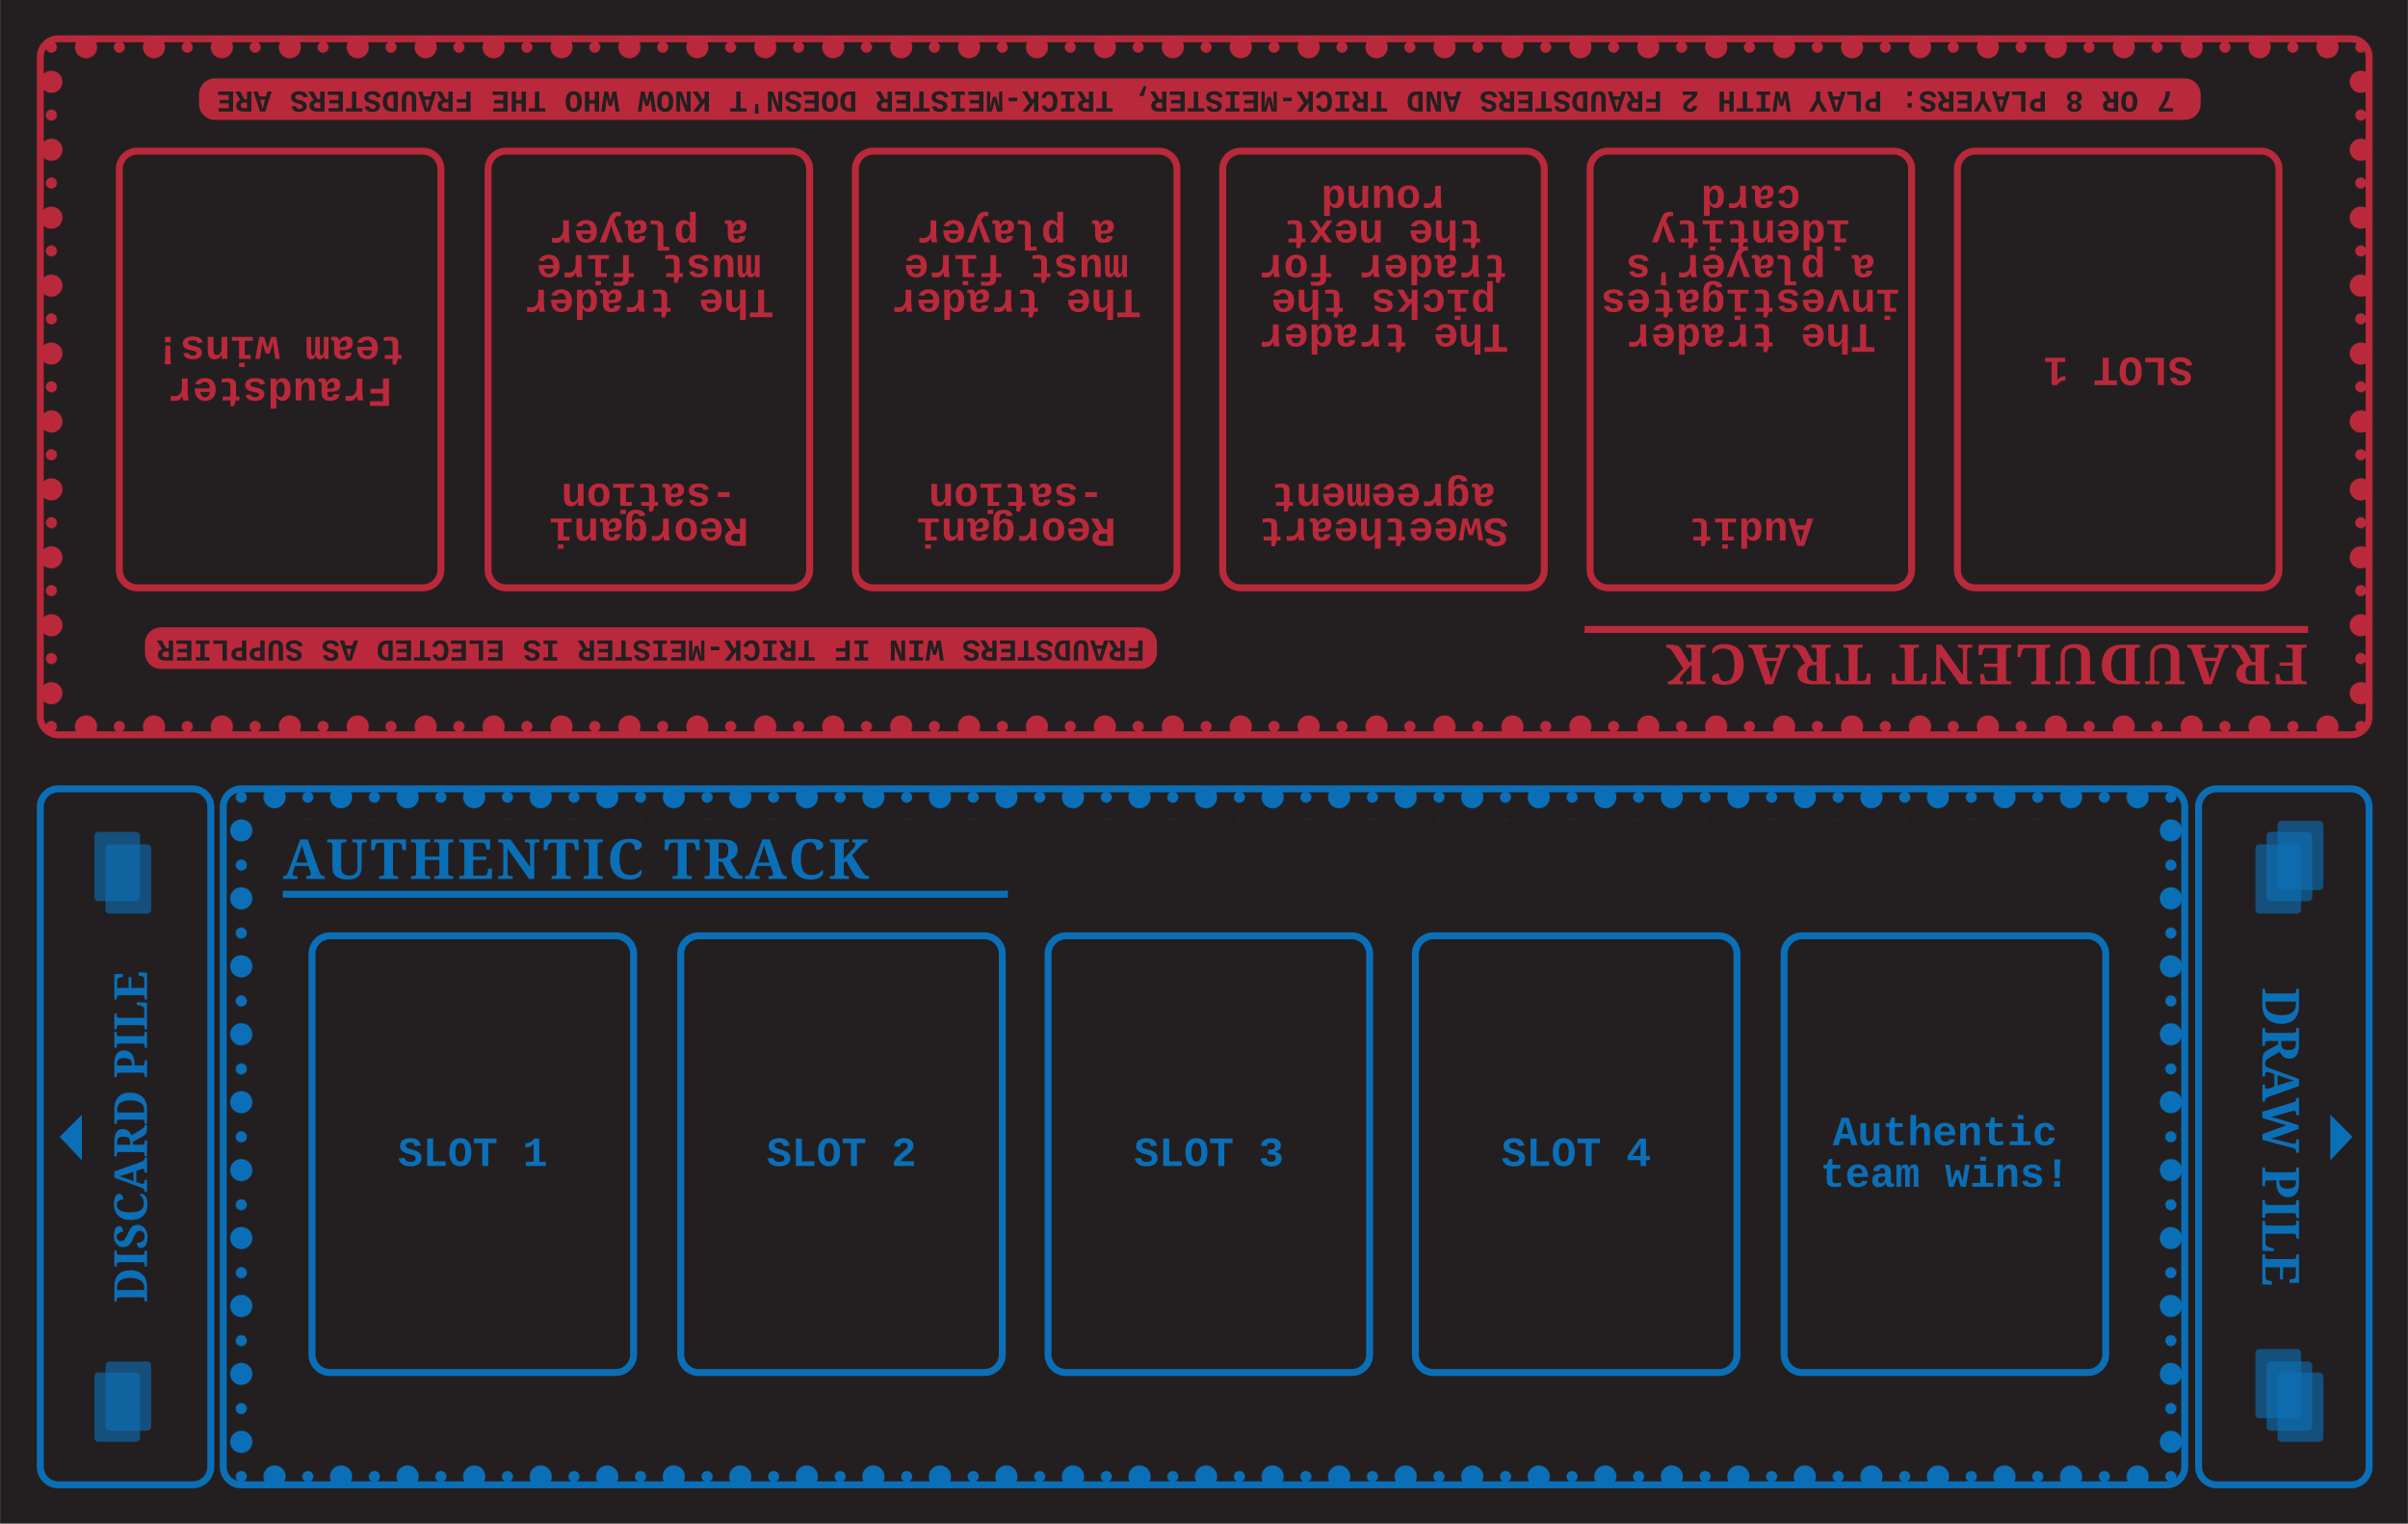
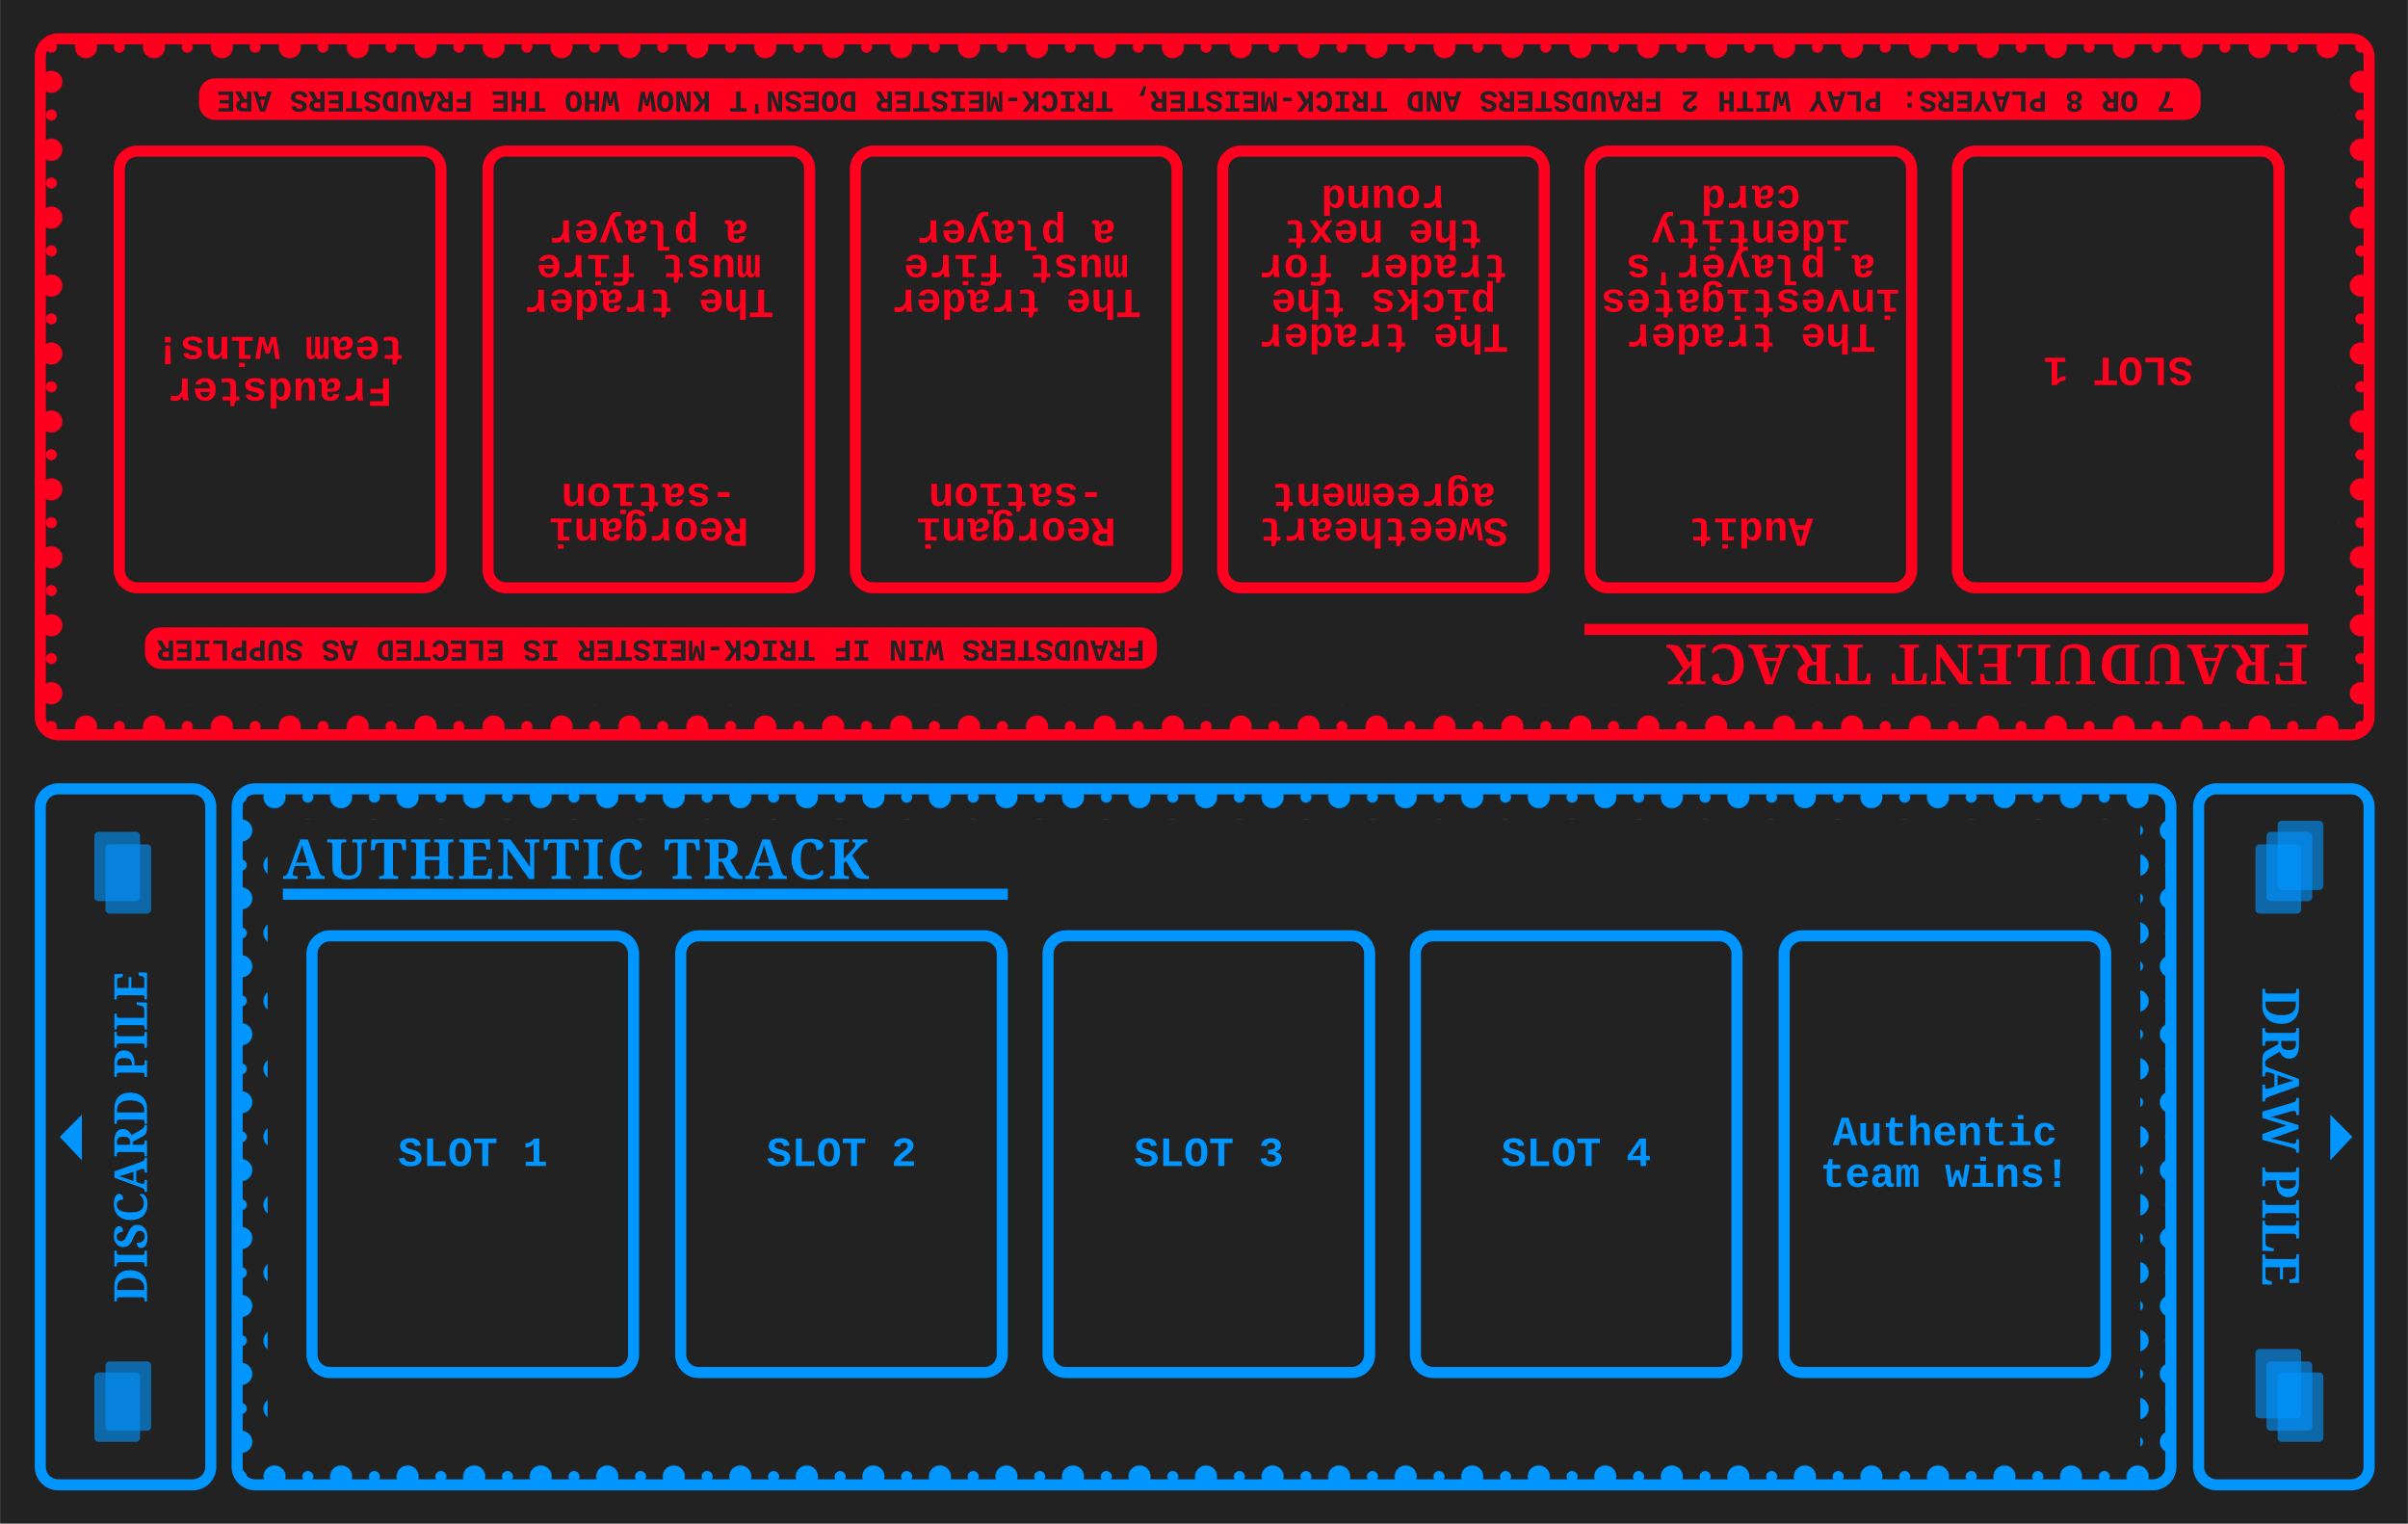
<svg xmlns="http://www.w3.org/2000/svg" width="490mm" height="310mm" viewBox="0 0 1737 1099">
  <defs>
    <pattern id="border-pattern-fraud" x="0" y="0" width="49" height="49" patternUnits="userSpaceOnUse">
-       <circle cx="16" cy="16" r="4" fill="#ba293b" opacity="1" />
-       <circle cx="40" cy="40" r="4" fill="#ba293b" opacity="1" />
-       <circle cx="40" cy="16" r="8" fill="#ba293b" opacity="1" />
-       <circle cx="16" cy="40" r="8" fill="#ba293b" opacity="1" />
+       <circle cx="16" cy="16" r="4" fill="#ff001e" opacity="1" />
+       <circle cx="40" cy="40" r="4" fill="#ff001e" opacity="1" />
+       <circle cx="40" cy="16" r="8" fill="#ff001e" opacity="1" />
+       <circle cx="16" cy="40" r="8" fill="#ff001e" opacity="1" />
    </pattern>
    <pattern id="border-pattern-auth" x="0" y="0" width="48" height="49" patternUnits="userSpaceOnUse">
-       <circle cx="12" cy="16" r="4" fill="#0b6fb7" opacity="1" />
-       <circle cx="36" cy="40" r="4" fill="#0b6fb7" opacity="1" />
-       <circle cx="36" cy="16" r="8" fill="#0b6fb7" opacity="1" />
-       <circle cx="12" cy="40" r="8" fill="#0b6fb7" opacity="1" />
+       <circle cx="12" cy="16" r="4" fill="#0095ff" opacity="1" />
+       <circle cx="36" cy="40" r="4" fill="#0095ff" opacity="1" />
+       <circle cx="36" cy="16" r="8" fill="#0095ff" opacity="1" />
+       <circle cx="12" cy="40" r="8" fill="#0095ff" opacity="1" />
    </pattern>
  </defs>
-   <rect x="0" y="0" width="1737" height="1099" fill="#231f20" />
+   <rect x="0" y="0" width="1737" height="1099" fill="#222222" />
  <g transform="translate(1737, 540) rotate(180)">
    <g transform="translate(18, 0)">
-       <rect x="10" y="10" width="1680" height="502" rx="13" fill="none" stroke="#ba293b" stroke-width="5" opacity="1" />
+       <rect x="10" y="10" width="1680" height="502" rx="13" fill="none" stroke="#ff001e" stroke-width="8" opacity="1" />
      <rect x="20" y="20" width="1660" height="482" rx="3" fill="none" stroke="url(#border-pattern-fraud)" stroke-width="24" opacity="1" />
-       <text x="54" y="75" font-family="Georgia, serif" font-size="40" font-weight="bold" fill="#ba293b" letter-spacing="2">FRAUDULENT TRACK</text>
-       <line x1="54" y1="86" x2="576" y2="86" stroke="#ba293b" stroke-width="5" opacity="1" />
-       <rect x="893" y="66" width="713" height="13" rx="3" fill="none" stroke="#ba293b" stroke-width="17" opacity="1" />
-       <text x="893" y="78" font-family="Courier New, monospace" font-size="22" font-weight="bold" fill="#231f20" opacity="1">FRAUDSTERS WIN IF TRICK-MEISTER IS ELECTED AS SUPPLIER</text>
+       <text x="54" y="75" font-family="Georgia, serif" font-size="40" font-weight="bold" fill="#ff001e" letter-spacing="2">FRAUDULENT TRACK</text>
+       <line x1="54" y1="86" x2="576" y2="86" stroke="#ff001e" stroke-width="8" opacity="1" />
+       <rect x="893" y="66" width="713" height="13" rx="3" fill="none" stroke="#ff001e" stroke-width="17" opacity="1" />
+       <text x="893" y="78" font-family="Courier New, monospace" font-size="22" font-weight="bold" fill="#222222" opacity="1">FRAUDSTERS WIN IF TRICK-MEISTER IS ELECTED AS SUPPLIER</text>
      <g transform="translate(75, 116)">
-         <rect x="0" y="0" width="232" height="315" rx="13" fill="none" stroke="#ba293b" stroke-width="5" opacity="1" />
-         <text x="116" y="166" font-family="Courier New, monospace" font-size="30" font-weight="bold" fill="#ba293b" text-anchor="middle" opacity="1">SLOT 1</text>
+         <rect x="0" y="0" width="232" height="315" rx="13" fill="none" stroke="#ff001e" stroke-width="8" opacity="1" />
+         <text x="116" y="166" font-family="Courier New, monospace" font-size="30" font-weight="bold" fill="#ff001e" text-anchor="middle" opacity="1">SLOT 1</text>
      </g>
      <g transform="translate(340, 116)">
-         <rect x="0" y="0" width="232" height="315" rx="13" fill="none" stroke="#ba293b" stroke-width="5" opacity="1" />
-         <text x="116" y="50" font-family="Courier New, monospace" font-size="30" font-weight="bold" fill="#ba293b" text-anchor="middle" opacity="1">Audit</text>
-         <text x="116" y="190" font-family="Courier New, monospace" font-size="30" font-weight="bold" fill="#ba293b" text-anchor="middle" opacity="1">The trader</text>
-         <text x="116" y="215" font-family="Courier New, monospace" font-size="30" font-weight="bold" fill="#ba293b" text-anchor="middle" opacity="1">investigates</text>
-         <text x="116" y="240" font-family="Courier New, monospace" font-size="30" font-weight="bold" fill="#ba293b" text-anchor="middle" opacity="1">a player's</text>
-         <text x="116" y="265" font-family="Courier New, monospace" font-size="30" font-weight="bold" fill="#ba293b" text-anchor="middle" opacity="1">identity</text>
-         <text x="116" y="290" font-family="Courier New, monospace" font-size="30" font-weight="bold" fill="#ba293b" text-anchor="middle" opacity="1">card</text>
+         <rect x="0" y="0" width="232" height="315" rx="13" fill="none" stroke="#ff001e" stroke-width="8" opacity="1" />
+         <text x="116" y="50" font-family="Courier New, monospace" font-size="30" font-weight="bold" fill="#ff001e" text-anchor="middle" opacity="1">Audit</text>
+         <text x="116" y="190" font-family="Courier New, monospace" font-size="30" font-weight="bold" fill="#ff001e" text-anchor="middle" opacity="1">The trader</text>
+         <text x="116" y="215" font-family="Courier New, monospace" font-size="30" font-weight="bold" fill="#ff001e" text-anchor="middle" opacity="1">investigates</text>
+         <text x="116" y="240" font-family="Courier New, monospace" font-size="30" font-weight="bold" fill="#ff001e" text-anchor="middle" opacity="1">a player's</text>
+         <text x="116" y="265" font-family="Courier New, monospace" font-size="30" font-weight="bold" fill="#ff001e" text-anchor="middle" opacity="1">identity</text>
+         <text x="116" y="290" font-family="Courier New, monospace" font-size="30" font-weight="bold" fill="#ff001e" text-anchor="middle" opacity="1">card</text>
      </g>
      <g transform="translate(605, 116)">
-         <rect x="0" y="0" width="232" height="315" rx="13" fill="none" stroke="#ba293b" stroke-width="5" opacity="1" />
-         <text x="116" y="50" font-family="Courier New, monospace" font-size="30" font-weight="bold" fill="#ba293b" text-anchor="middle" opacity="1">Sweetheart</text>
-         <text x="116" y="75" font-family="Courier New, monospace" font-size="30" font-weight="bold" fill="#ba293b" text-anchor="middle" opacity="1">agreement</text>
-         <text x="116" y="190" font-family="Courier New, monospace" font-size="30" font-weight="bold" fill="#ba293b" text-anchor="middle" opacity="1">The trader</text>
-         <text x="116" y="215" font-family="Courier New, monospace" font-size="30" font-weight="bold" fill="#ba293b" text-anchor="middle" opacity="1">picks the</text>
-         <text x="116" y="240" font-family="Courier New, monospace" font-size="30" font-weight="bold" fill="#ba293b" text-anchor="middle" opacity="1">trader for </text>
-         <text x="116" y="265" font-family="Courier New, monospace" font-size="30" font-weight="bold" fill="#ba293b" text-anchor="middle" opacity="1">the next</text>
-         <text x="116" y="290" font-family="Courier New, monospace" font-size="30" font-weight="bold" fill="#ba293b" text-anchor="middle" opacity="1">round</text>
+         <rect x="0" y="0" width="232" height="315" rx="13" fill="none" stroke="#ff001e" stroke-width="8" opacity="1" />
+         <text x="116" y="50" font-family="Courier New, monospace" font-size="30" font-weight="bold" fill="#ff001e" text-anchor="middle" opacity="1">Sweetheart</text>
+         <text x="116" y="75" font-family="Courier New, monospace" font-size="30" font-weight="bold" fill="#ff001e" text-anchor="middle" opacity="1">agreement</text>
+         <text x="116" y="190" font-family="Courier New, monospace" font-size="30" font-weight="bold" fill="#ff001e" text-anchor="middle" opacity="1">The trader</text>
+         <text x="116" y="215" font-family="Courier New, monospace" font-size="30" font-weight="bold" fill="#ff001e" text-anchor="middle" opacity="1">picks the</text>
+         <text x="116" y="240" font-family="Courier New, monospace" font-size="30" font-weight="bold" fill="#ff001e" text-anchor="middle" opacity="1">trader for </text>
+         <text x="116" y="265" font-family="Courier New, monospace" font-size="30" font-weight="bold" fill="#ff001e" text-anchor="middle" opacity="1">the next</text>
+         <text x="116" y="290" font-family="Courier New, monospace" font-size="30" font-weight="bold" fill="#ff001e" text-anchor="middle" opacity="1">round</text>
      </g>
      <g transform="translate(870, 116)">
-         <rect x="0" y="0" width="232" height="315" rx="13" fill="none" stroke="#ba293b" stroke-width="5" opacity="1" />
-         <text x="116" y="50" font-family="Courier New, monospace" font-size="30" font-weight="bold" fill="#ba293b" text-anchor="middle" opacity="1">Reorgani</text>
-         <text x="116" y="75" font-family="Courier New, monospace" font-size="30" font-weight="bold" fill="#ba293b" text-anchor="middle" opacity="1">-sation</text>
-         <text x="116" y="215" font-family="Courier New, monospace" font-size="30" font-weight="bold" fill="#ba293b" text-anchor="middle" opacity="1">The trader</text>
-         <text x="116" y="240" font-family="Courier New, monospace" font-size="30" font-weight="bold" fill="#ba293b" text-anchor="middle" opacity="1">must fire</text>
-         <text x="116" y="265" font-family="Courier New, monospace" font-size="30" font-weight="bold" fill="#ba293b" text-anchor="middle" opacity="1">a player</text>
+         <rect x="0" y="0" width="232" height="315" rx="13" fill="none" stroke="#ff001e" stroke-width="8" opacity="1" />
+         <text x="116" y="50" font-family="Courier New, monospace" font-size="30" font-weight="bold" fill="#ff001e" text-anchor="middle" opacity="1">Reorgani</text>
+         <text x="116" y="75" font-family="Courier New, monospace" font-size="30" font-weight="bold" fill="#ff001e" text-anchor="middle" opacity="1">-sation</text>
+         <text x="116" y="215" font-family="Courier New, monospace" font-size="30" font-weight="bold" fill="#ff001e" text-anchor="middle" opacity="1">The trader</text>
+         <text x="116" y="240" font-family="Courier New, monospace" font-size="30" font-weight="bold" fill="#ff001e" text-anchor="middle" opacity="1">must fire</text>
+         <text x="116" y="265" font-family="Courier New, monospace" font-size="30" font-weight="bold" fill="#ff001e" text-anchor="middle" opacity="1">a player</text>
      </g>
      <g transform="translate(1135, 116)">
-         <rect x="0" y="0" width="232" height="315" rx="13" fill="none" stroke="#ba293b" stroke-width="5" opacity="1" />
-         <text x="116" y="50" font-family="Courier New, monospace" font-size="30" font-weight="bold" fill="#ba293b" text-anchor="middle" opacity="1">Reorgani</text>
-         <text x="116" y="75" font-family="Courier New, monospace" font-size="30" font-weight="bold" fill="#ba293b" text-anchor="middle" opacity="1">-sation</text>
-         <text x="116" y="215" font-family="Courier New, monospace" font-size="30" font-weight="bold" fill="#ba293b" text-anchor="middle" opacity="1">The trader</text>
-         <text x="116" y="240" font-family="Courier New, monospace" font-size="30" font-weight="bold" fill="#ba293b" text-anchor="middle" opacity="1">must fire</text>
-         <text x="116" y="265" font-family="Courier New, monospace" font-size="30" font-weight="bold" fill="#ba293b" text-anchor="middle" opacity="1">a player</text>
+         <rect x="0" y="0" width="232" height="315" rx="13" fill="none" stroke="#ff001e" stroke-width="8" opacity="1" />
+         <text x="116" y="50" font-family="Courier New, monospace" font-size="30" font-weight="bold" fill="#ff001e" text-anchor="middle" opacity="1">Reorgani</text>
+         <text x="116" y="75" font-family="Courier New, monospace" font-size="30" font-weight="bold" fill="#ff001e" text-anchor="middle" opacity="1">-sation</text>
+         <text x="116" y="215" font-family="Courier New, monospace" font-size="30" font-weight="bold" fill="#ff001e" text-anchor="middle" opacity="1">The trader</text>
+         <text x="116" y="240" font-family="Courier New, monospace" font-size="30" font-weight="bold" fill="#ff001e" text-anchor="middle" opacity="1">must fire</text>
+         <text x="116" y="265" font-family="Courier New, monospace" font-size="30" font-weight="bold" fill="#ff001e" text-anchor="middle" opacity="1">a player</text>
      </g>
      <g transform="translate(1401, 116)">
-         <rect x="0" y="0" width="232" height="315" rx="13" fill="none" stroke="#ba293b" stroke-width="5" opacity="1" />
-         <text x="116" y="151" font-family="Courier New, monospace" font-size="30" font-weight="bold" fill="#ba293b" text-anchor="middle" opacity="1">Fraudster</text>
-         <text x="116" y="181" font-family="Courier New, monospace" font-size="30" font-weight="bold" fill="#ba293b" text-anchor="middle" opacity="1">team wins!</text>
+         <rect x="0" y="0" width="232" height="315" rx="13" fill="none" stroke="#ff001e" stroke-width="8" opacity="1" />
+         <text x="116" y="151" font-family="Courier New, monospace" font-size="30" font-weight="bold" fill="#ff001e" text-anchor="middle" opacity="1">Fraudster</text>
+         <text x="116" y="181" font-family="Courier New, monospace" font-size="30" font-weight="bold" fill="#ff001e" text-anchor="middle" opacity="1">team wins!</text>
      </g>
-       <rect x="140" y="462" width="1427" height="13" rx="3" fill="none" stroke="#ba293b" stroke-width="17" opacity="1" />
-       <text x="150" y="474" font-family="Courier New, monospace" font-size="22" font-weight="bold" fill="#231f20" opacity="1">7 OR 8 PLAYERS: PLAY WITH 2 FRAUDSTERS AND TRICK-MEISTER, TRICK-MEISTER DOESN'T KNOW WHO THE FRAUDSTERS ARE</text>
+       <rect x="140" y="462" width="1427" height="13" rx="3" fill="none" stroke="#ff001e" stroke-width="17" opacity="1" />
+       <text x="150" y="474" font-family="Courier New, monospace" font-size="22" font-weight="bold" fill="#222222" opacity="1">7 OR 8 PLAYERS: PLAY WITH 2 FRAUDSTERS AND TRICK-MEISTER, TRICK-MEISTER DOESN'T KNOW WHO THE FRAUDSTERS ARE</text>
    </g>
  </g>
  <g transform="translate(18, 559)">
-     <rect x="11" y="10" width="123" height="502" rx="13" fill="none" stroke="#0b6fb7" stroke-width="5" opacity="1" />
-     <text x="72" y="277" font-family="Georgia, serif" font-size="33" font-weight="bold" fill="#0b6fb7" text-anchor="middle" transform="rotate(-90 72 261)">DISCARD PILE</text>
-     <path d="M 25 261 L 41 245 L 41 278 Z" fill="#0b6fb7" opacity="1" />
-     <rect x="50" y="41" width="33" height="50" rx="3" fill="#0b6fb7" opacity="0.6" />
-     <rect x="58" y="50" width="33" height="50" rx="3" fill="#0b6fb7" opacity="0.6" />
-     <rect x="50" y="431" width="33" height="50" rx="3" fill="#0b6fb7" opacity="0.6" />
-     <rect x="58" y="423" width="33" height="50" rx="3" fill="#0b6fb7" opacity="0.6" />
-     <rect x="1568" y="10" width="123" height="502" rx="13" fill="none" stroke="#0b6fb7" stroke-width="5" opacity="1" />
-     <text x="1630" y="277" font-family="Georgia, serif" font-size="37" font-weight="bold" fill="#0b6fb7" text-anchor="middle" transform="rotate(90 1630 261)">DRAW PILE</text>
-     <path d="M 1679 261 L 1663 245 L 1663 278 Z" fill="#0b6fb7" opacity="1" />
-     <rect x="1625" y="33" width="33" height="50" rx="3" fill="#0b6fb7" opacity="0.6" />
-     <rect x="1617" y="41" width="33" height="50" rx="3" fill="#0b6fb7" opacity="0.6" />
-     <rect x="1609" y="50" width="33" height="50" rx="3" fill="#0b6fb7" opacity="0.6" />
-     <rect x="1625" y="431" width="33" height="50" rx="3" fill="#0b6fb7" opacity="0.6" />
-     <rect x="1617" y="423" width="33" height="50" rx="3" fill="#0b6fb7" opacity="0.6" />
-     <rect x="1609" y="414" width="33" height="50" rx="3" fill="#0b6fb7" opacity="0.6" />
-     <rect x="143" y="10" width="1415" height="502" rx="13" fill="none" stroke="#0b6fb7" stroke-width="5" opacity="1" />
-     <rect x="153" y="20" width="1395" height="482" rx="3" fill="none" stroke="url(#border-pattern-auth)" stroke-width="24" opacity="1" />
-     <text x="186" y="75" font-family="Georgia, serif" font-size="40" font-weight="bold" fill="#0b6fb7" letter-spacing="2">AUTHENTIC TRACK</text>
-     <line x1="186" y1="86" x2="709" y2="86" stroke="#0b6fb7" stroke-width="5" opacity="1" />
+     <rect x="11" y="10" width="123" height="502" rx="13" fill="none" stroke="#0095ff" stroke-width="8" opacity="1" />
+     <text x="72" y="277" font-family="Georgia, serif" font-size="33" font-weight="bold" fill="#0095ff" text-anchor="middle" transform="rotate(-90 72 261)">DISCARD PILE</text>
+     <path d="M 25 261 L 41 245 L 41 278 Z" fill="#0095ff" opacity="1" />
+     <rect x="50" y="41" width="33" height="50" rx="3" fill="#0095ff" opacity="0.6" />
+     <rect x="58" y="50" width="33" height="50" rx="3" fill="#0095ff" opacity="0.6" />
+     <rect x="50" y="431" width="33" height="50" rx="3" fill="#0095ff" opacity="0.6" />
+     <rect x="58" y="423" width="33" height="50" rx="3" fill="#0095ff" opacity="0.6" />
+     <rect x="1568" y="10" width="123" height="502" rx="13" fill="none" stroke="#0095ff" stroke-width="8" opacity="1" />
+     <text x="1630" y="277" font-family="Georgia, serif" font-size="37" font-weight="bold" fill="#0095ff" text-anchor="middle" transform="rotate(90 1630 261)">DRAW PILE</text>
+     <path d="M 1679 261 L 1663 245 L 1663 278 Z" fill="#0095ff" opacity="1" />
+     <rect x="1625" y="33" width="33" height="50" rx="3" fill="#0095ff" opacity="0.6" />
+     <rect x="1617" y="41" width="33" height="50" rx="3" fill="#0095ff" opacity="0.6" />
+     <rect x="1609" y="50" width="33" height="50" rx="3" fill="#0095ff" opacity="0.6" />
+     <rect x="1625" y="431" width="33" height="50" rx="3" fill="#0095ff" opacity="0.6" />
+     <rect x="1617" y="423" width="33" height="50" rx="3" fill="#0095ff" opacity="0.6" />
+     <rect x="1609" y="414" width="33" height="50" rx="3" fill="#0095ff" opacity="0.6" />
+     <rect x="153" y="10" width="1395" height="502" rx="13" fill="none" stroke="#0095ff" stroke-width="8" opacity="1" />
+     <rect x="163" y="20" width="1375" height="482" rx="3" fill="none" stroke="url(#border-pattern-auth)" stroke-width="24" opacity="1" />
+     <text x="186" y="75" font-family="Georgia, serif" font-size="40" font-weight="bold" fill="#0095ff" letter-spacing="2">AUTHENTIC TRACK</text>
+     <line x1="186" y1="86" x2="709" y2="86" stroke="#0095ff" stroke-width="8" opacity="1" />
    <g transform="translate(207, 116)">
-       <rect x="0" y="0" width="232" height="315" rx="13" fill="none" stroke="#0b6fb7" stroke-width="5" opacity="1" />
-       <text x="116" y="166" font-family="Courier New, monospace" font-size="30" font-weight="bold" fill="#0b6fb7" text-anchor="middle" opacity="1">SLOT 1</text>
+       <rect x="0" y="0" width="232" height="315" rx="13" fill="none" stroke="#0095ff" stroke-width="8" opacity="1" />
+       <text x="116" y="166" font-family="Courier New, monospace" font-size="30" font-weight="bold" fill="#0095ff" text-anchor="middle" opacity="1">SLOT 1</text>
    </g>
    <g transform="translate(473, 116)">
-       <rect x="0" y="0" width="232" height="315" rx="13" fill="none" stroke="#0b6fb7" stroke-width="5" opacity="1" />
-       <text x="116" y="166" font-family="Courier New, monospace" font-size="30" font-weight="bold" fill="#0b6fb7" text-anchor="middle" opacity="1">SLOT 2</text>
+       <rect x="0" y="0" width="232" height="315" rx="13" fill="none" stroke="#0095ff" stroke-width="8" opacity="1" />
+       <text x="116" y="166" font-family="Courier New, monospace" font-size="30" font-weight="bold" fill="#0095ff" text-anchor="middle" opacity="1">SLOT 2</text>
    </g>
    <g transform="translate(738, 116)">
-       <rect x="0" y="0" width="232" height="315" rx="13" fill="none" stroke="#0b6fb7" stroke-width="5" opacity="1" />
-       <text x="116" y="166" font-family="Courier New, monospace" font-size="30" font-weight="bold" fill="#0b6fb7" text-anchor="middle" opacity="1">SLOT 3</text>
+       <rect x="0" y="0" width="232" height="315" rx="13" fill="none" stroke="#0095ff" stroke-width="8" opacity="1" />
+       <text x="116" y="166" font-family="Courier New, monospace" font-size="30" font-weight="bold" fill="#0095ff" text-anchor="middle" opacity="1">SLOT 3</text>
    </g>
    <g transform="translate(1003, 116)">
-       <rect x="0" y="0" width="232" height="315" rx="13" fill="none" stroke="#0b6fb7" stroke-width="5" opacity="1" />
-       <text x="116" y="166" font-family="Courier New, monospace" font-size="30" font-weight="bold" fill="#0b6fb7" text-anchor="middle" opacity="1">SLOT 4</text>
+       <rect x="0" y="0" width="232" height="315" rx="13" fill="none" stroke="#0095ff" stroke-width="8" opacity="1" />
+       <text x="116" y="166" font-family="Courier New, monospace" font-size="30" font-weight="bold" fill="#0095ff" text-anchor="middle" opacity="1">SLOT 4</text>
    </g>
    <g transform="translate(1269, 116)">
-       <rect x="0" y="0" width="232" height="315" rx="13" fill="none" stroke="#0b6fb7" stroke-width="5" opacity="1" />
-       <text x="116" y="151" font-family="Courier New, monospace" font-size="30" font-weight="bold" fill="#0b6fb7" text-anchor="middle" opacity="1">Authentic</text>
-       <text x="116" y="181" font-family="Courier New, monospace" font-size="30" font-weight="bold" fill="#0b6fb7" text-anchor="middle" opacity="1">team wins!</text>
+       <rect x="0" y="0" width="232" height="315" rx="13" fill="none" stroke="#0095ff" stroke-width="8" opacity="1" />
+       <text x="116" y="151" font-family="Courier New, monospace" font-size="30" font-weight="bold" fill="#0095ff" text-anchor="middle" opacity="1">Authentic</text>
+       <text x="116" y="181" font-family="Courier New, monospace" font-size="30" font-weight="bold" fill="#0095ff" text-anchor="middle" opacity="1">team wins!</text>
    </g>
  </g>
</svg>
